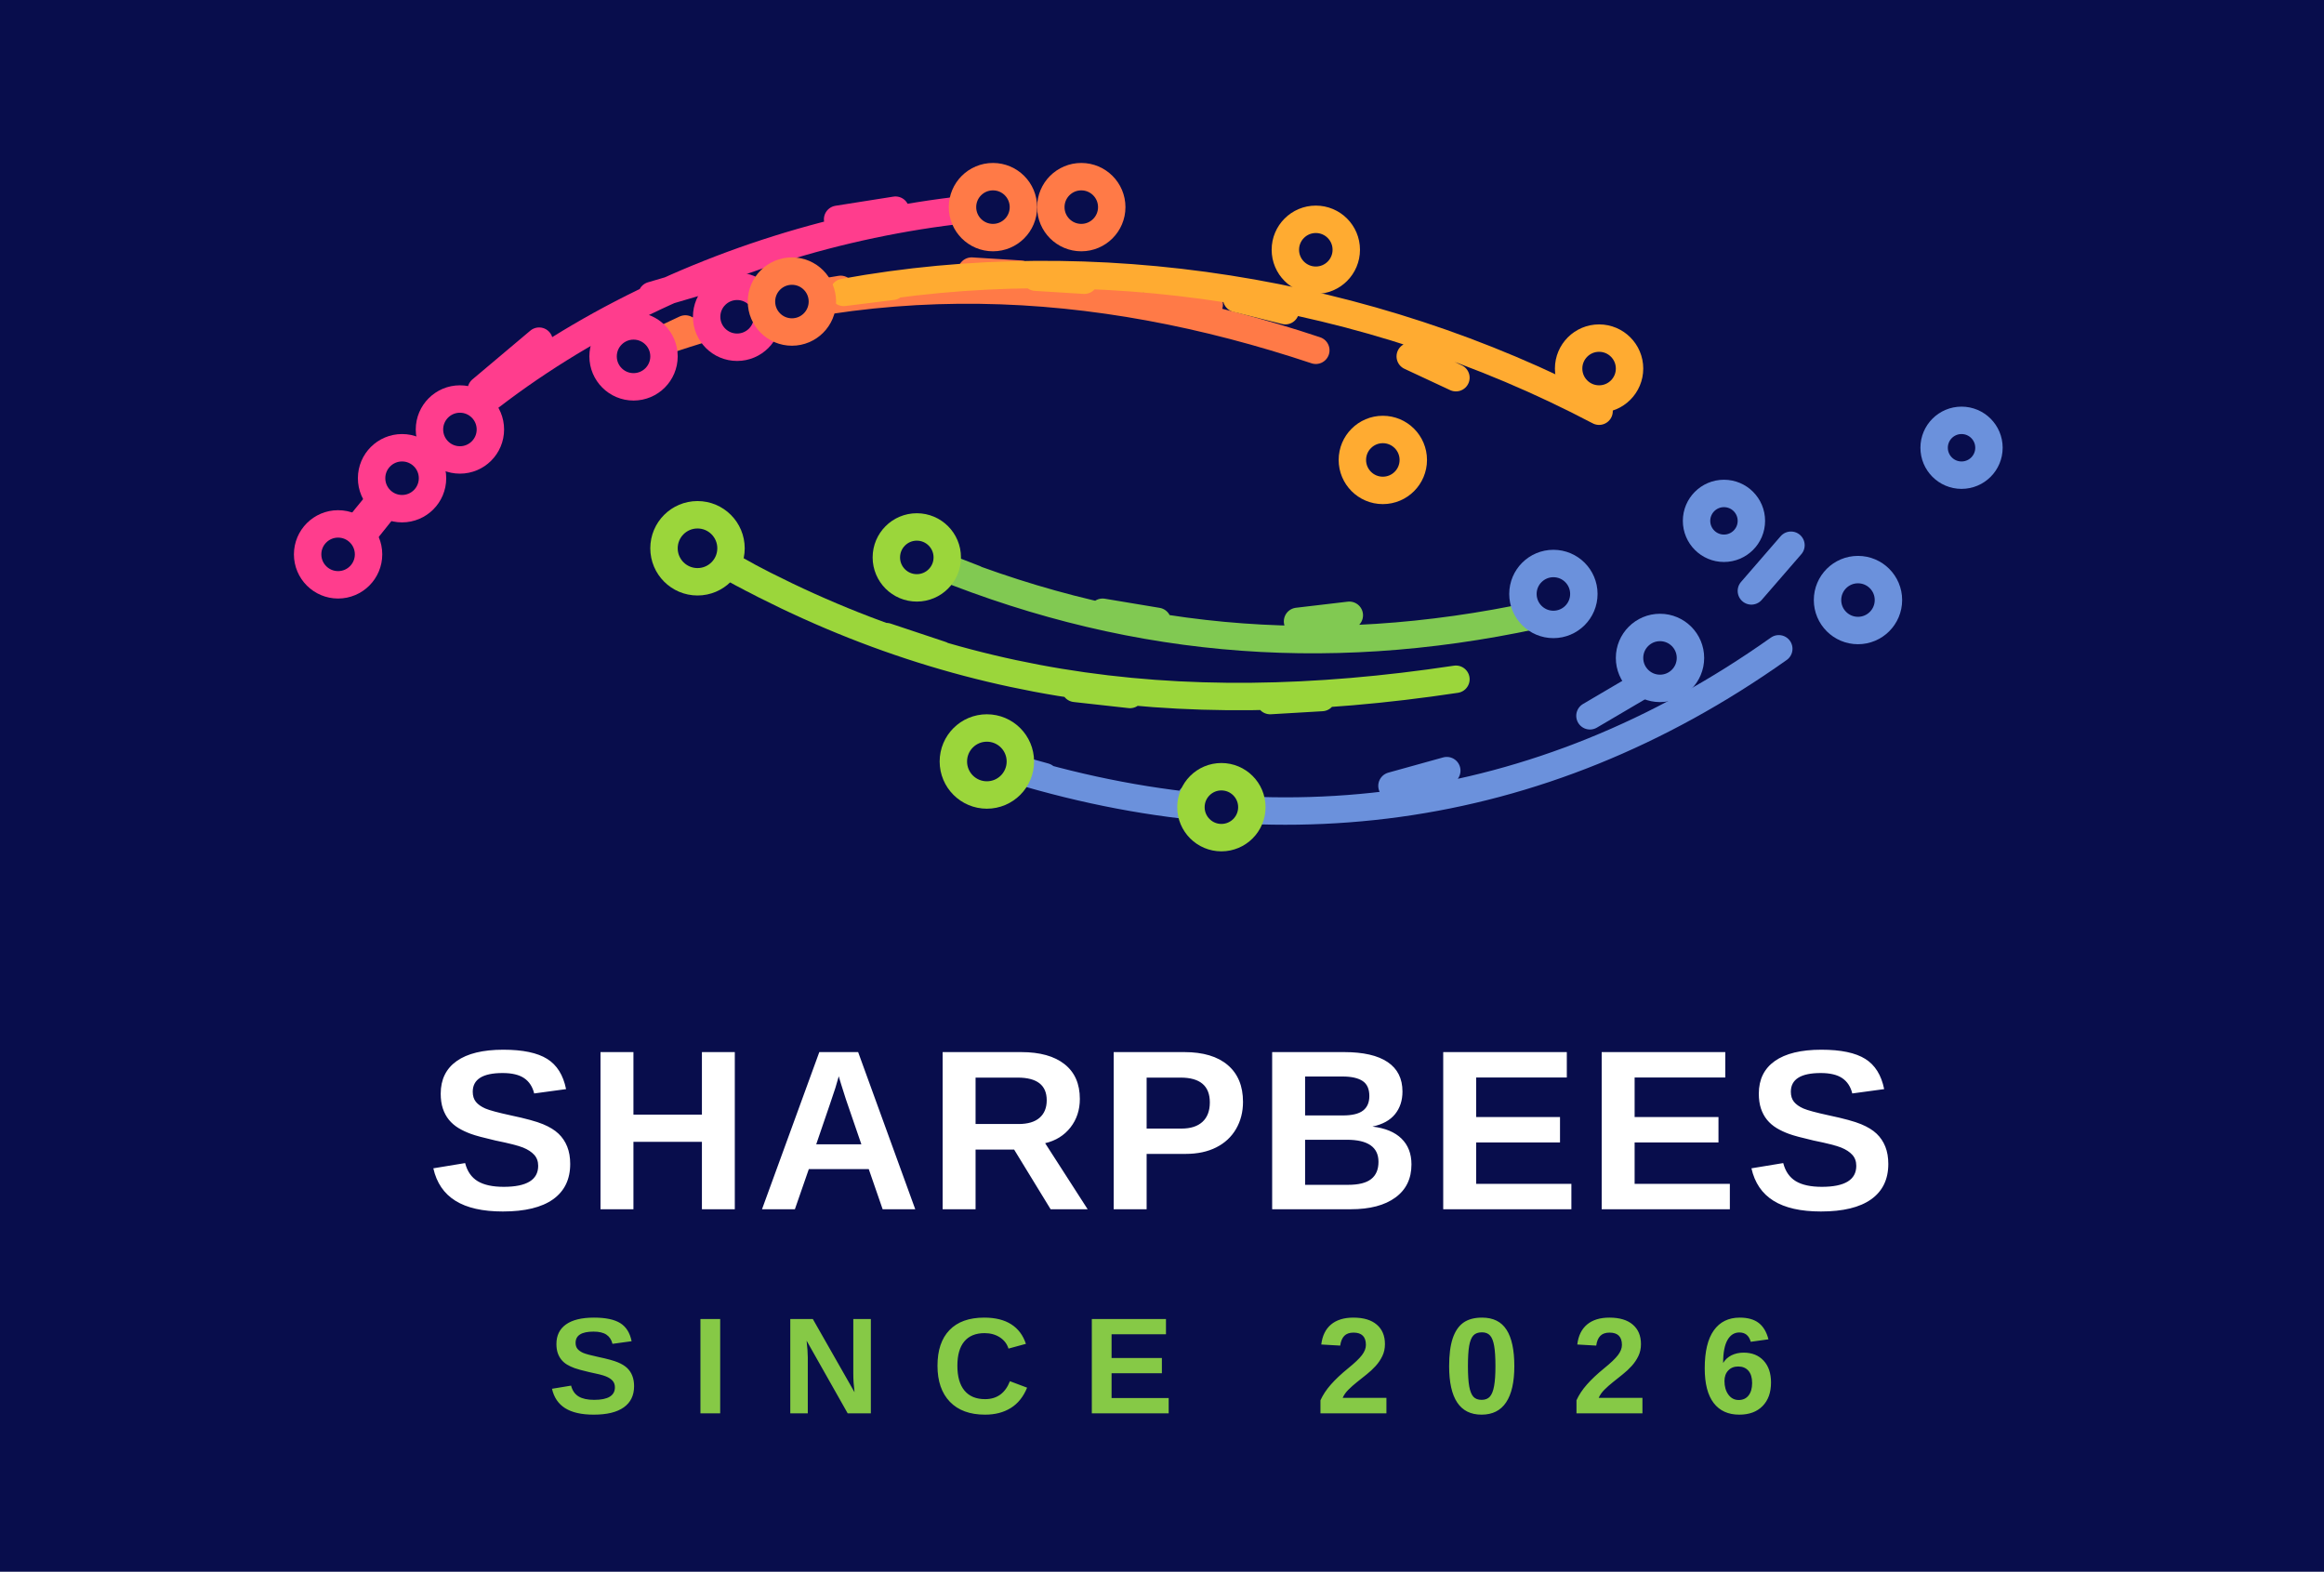
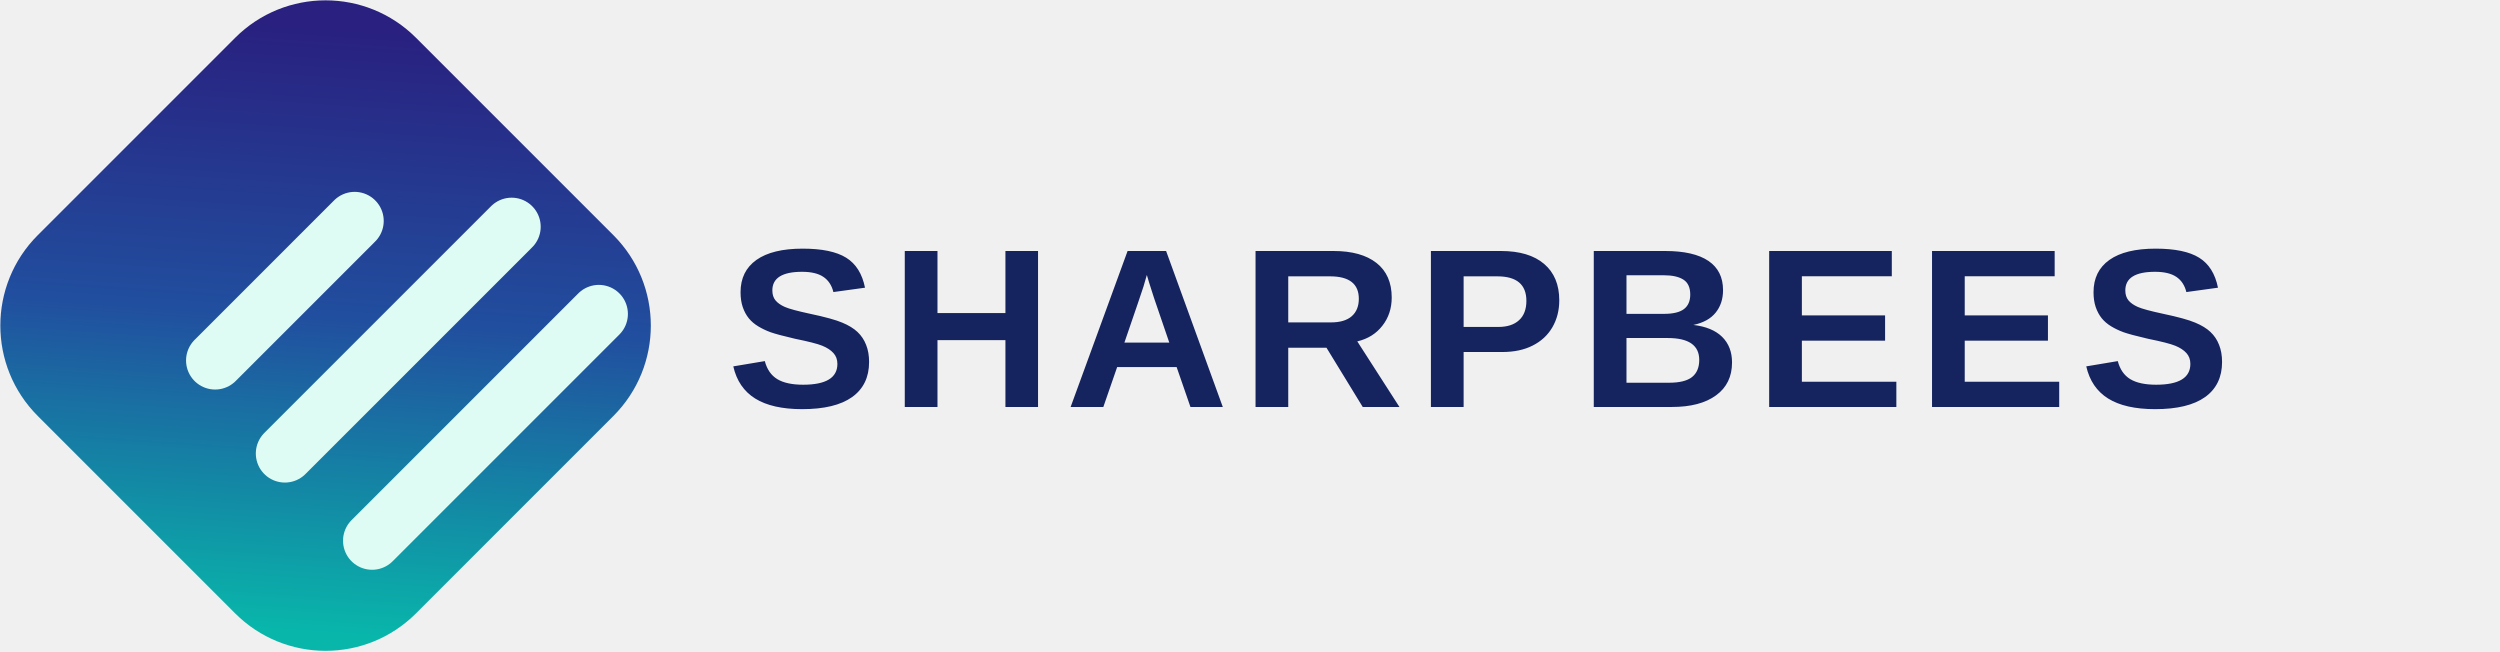
- <svg xmlns="http://www.w3.org/2000/svg" viewBox="0 0 763 516" role="img" aria-labelledby="title desc">
-   <rect width="763" height="516" fill="#080d4c" />
-   <g fill="none" stroke-linecap="round" stroke-linejoin="round" stroke-width="9">
-     <path stroke="#ff3d8d" d="M111 182C157 116 242 75 325 68m-211 114 20-25m24-29 19-16m37-15 17-5m44-20 19-3" />
-     <path stroke="#ff7a47" d="M207 116c78-30 153-25 225-1m-224 1 17-8m33-10 18-3m43-6 16 1m45 5 17 5" />
-     <path stroke="#ffab31" d="M277 96c82-15 172-1 248 39m-248-39 16-2m47-3 16 1m50 6 16 4m41 15 15 7" />
-     <path stroke="#9bd63b" d="M229 180c78 46 156 57 249 43m-249-43 18 10m44 19 18 6m44 11 18 2m46 2 17-1" />
-     <path stroke="#81c952" d="M302 183c66 28 132 34 202 19m-202-19 18 7m42 11 18 3m46 0 17-2" />
-     <path stroke="#6b91dc" d="M325 250c91 30 180 19 259-37m-259 37 18 5m48 7 18 1m48-5 18-5m47-18 17-10m36-31 13-15" />
-   </g>
-   <g fill="#080d4c" stroke-width="9">
-     <g stroke="#ff3d8d">
-       <circle cx="111" cy="182" r="10" />
-       <circle cx="132" cy="157" r="10" />
-       <circle cx="151" cy="141" r="10" />
-       <circle cx="208" cy="117" r="10" />
-       <circle cx="242" cy="104" r="10" />
-     </g>
-     <g stroke="#ff7a47">
-       <circle cx="260" cy="99" r="10" />
-       <circle cx="326" cy="68" r="10" />
-       <circle cx="355" cy="68" r="10" />
-     </g>
-     <g stroke="#ffab31">
-       <circle cx="432" cy="82" r="10" />
-       <circle cx="525" cy="121" r="10" />
-       <circle cx="454" cy="151" r="10" />
-     </g>
-     <g stroke="#9bd63b">
-       <circle cx="229" cy="180" r="11" />
-       <circle cx="301" cy="183" r="10" />
-       <circle cx="324" cy="250" r="11" />
-       <circle cx="401" cy="265" r="10" />
-     </g>
-     <g stroke="#6b91dc">
-       <circle cx="510" cy="195" r="10" />
-       <circle cx="545" cy="216" r="10" />
-       <circle cx="566" cy="171" r="9" />
-       <circle cx="610" cy="197" r="10" />
-       <circle cx="644" cy="147" r="9" />
+ <svg xmlns="http://www.w3.org/2000/svg" viewBox="0 0 430 112" role="img" aria-labelledby="title desc">
+   <defs>
+     <linearGradient id="mark-gradient" x1="13%" y1="8%" x2="88%" y2="94%">
+       <stop offset="0" stop-color="#29207f" />
+       <stop offset=".48" stop-color="#214f9f" />
+       <stop offset="1" stop-color="#08b7aa" />
+     </linearGradient>
+     <clipPath id="mark-clip">
+       <rect x="10" y="10" width="92" height="92" rx="22" transform="rotate(45 56 56)" />
+     </clipPath>
+   </defs>
+   <g aria-hidden="true">
+     <rect x="10" y="10" width="92" height="92" rx="22" fill="url(#mark-gradient)" transform="rotate(45 56 56)" />
+     <g clip-path="url(#mark-clip)" fill="none" stroke="#dffcf4" stroke-linecap="round" stroke-width="10">
+       <path d="M37 62 61 38" />
+       <path d="m49 78 39-39" />
+       <path d="m64 93 39-39" />
    </g>
  </g>
-   <text x="381.5" y="397" text-anchor="middle" fill="#fff" font-family="Arial, Helvetica, sans-serif" font-size="75" font-weight="800" letter-spacing="2">SHARPBEES</text>
-   <text x="381.5" y="464" text-anchor="middle" fill="#86c946" font-family="Arial, Helvetica, sans-serif" font-size="45" font-weight="700" letter-spacing="17">SINCE 2026</text>
+   <text x="125" y="70" fill="#15245f" font-family="Plus Jakarta Sans,Arial,sans-serif" font-size="39" font-weight="800" letter-spacing="2">SHARPBEES</text>
</svg>
